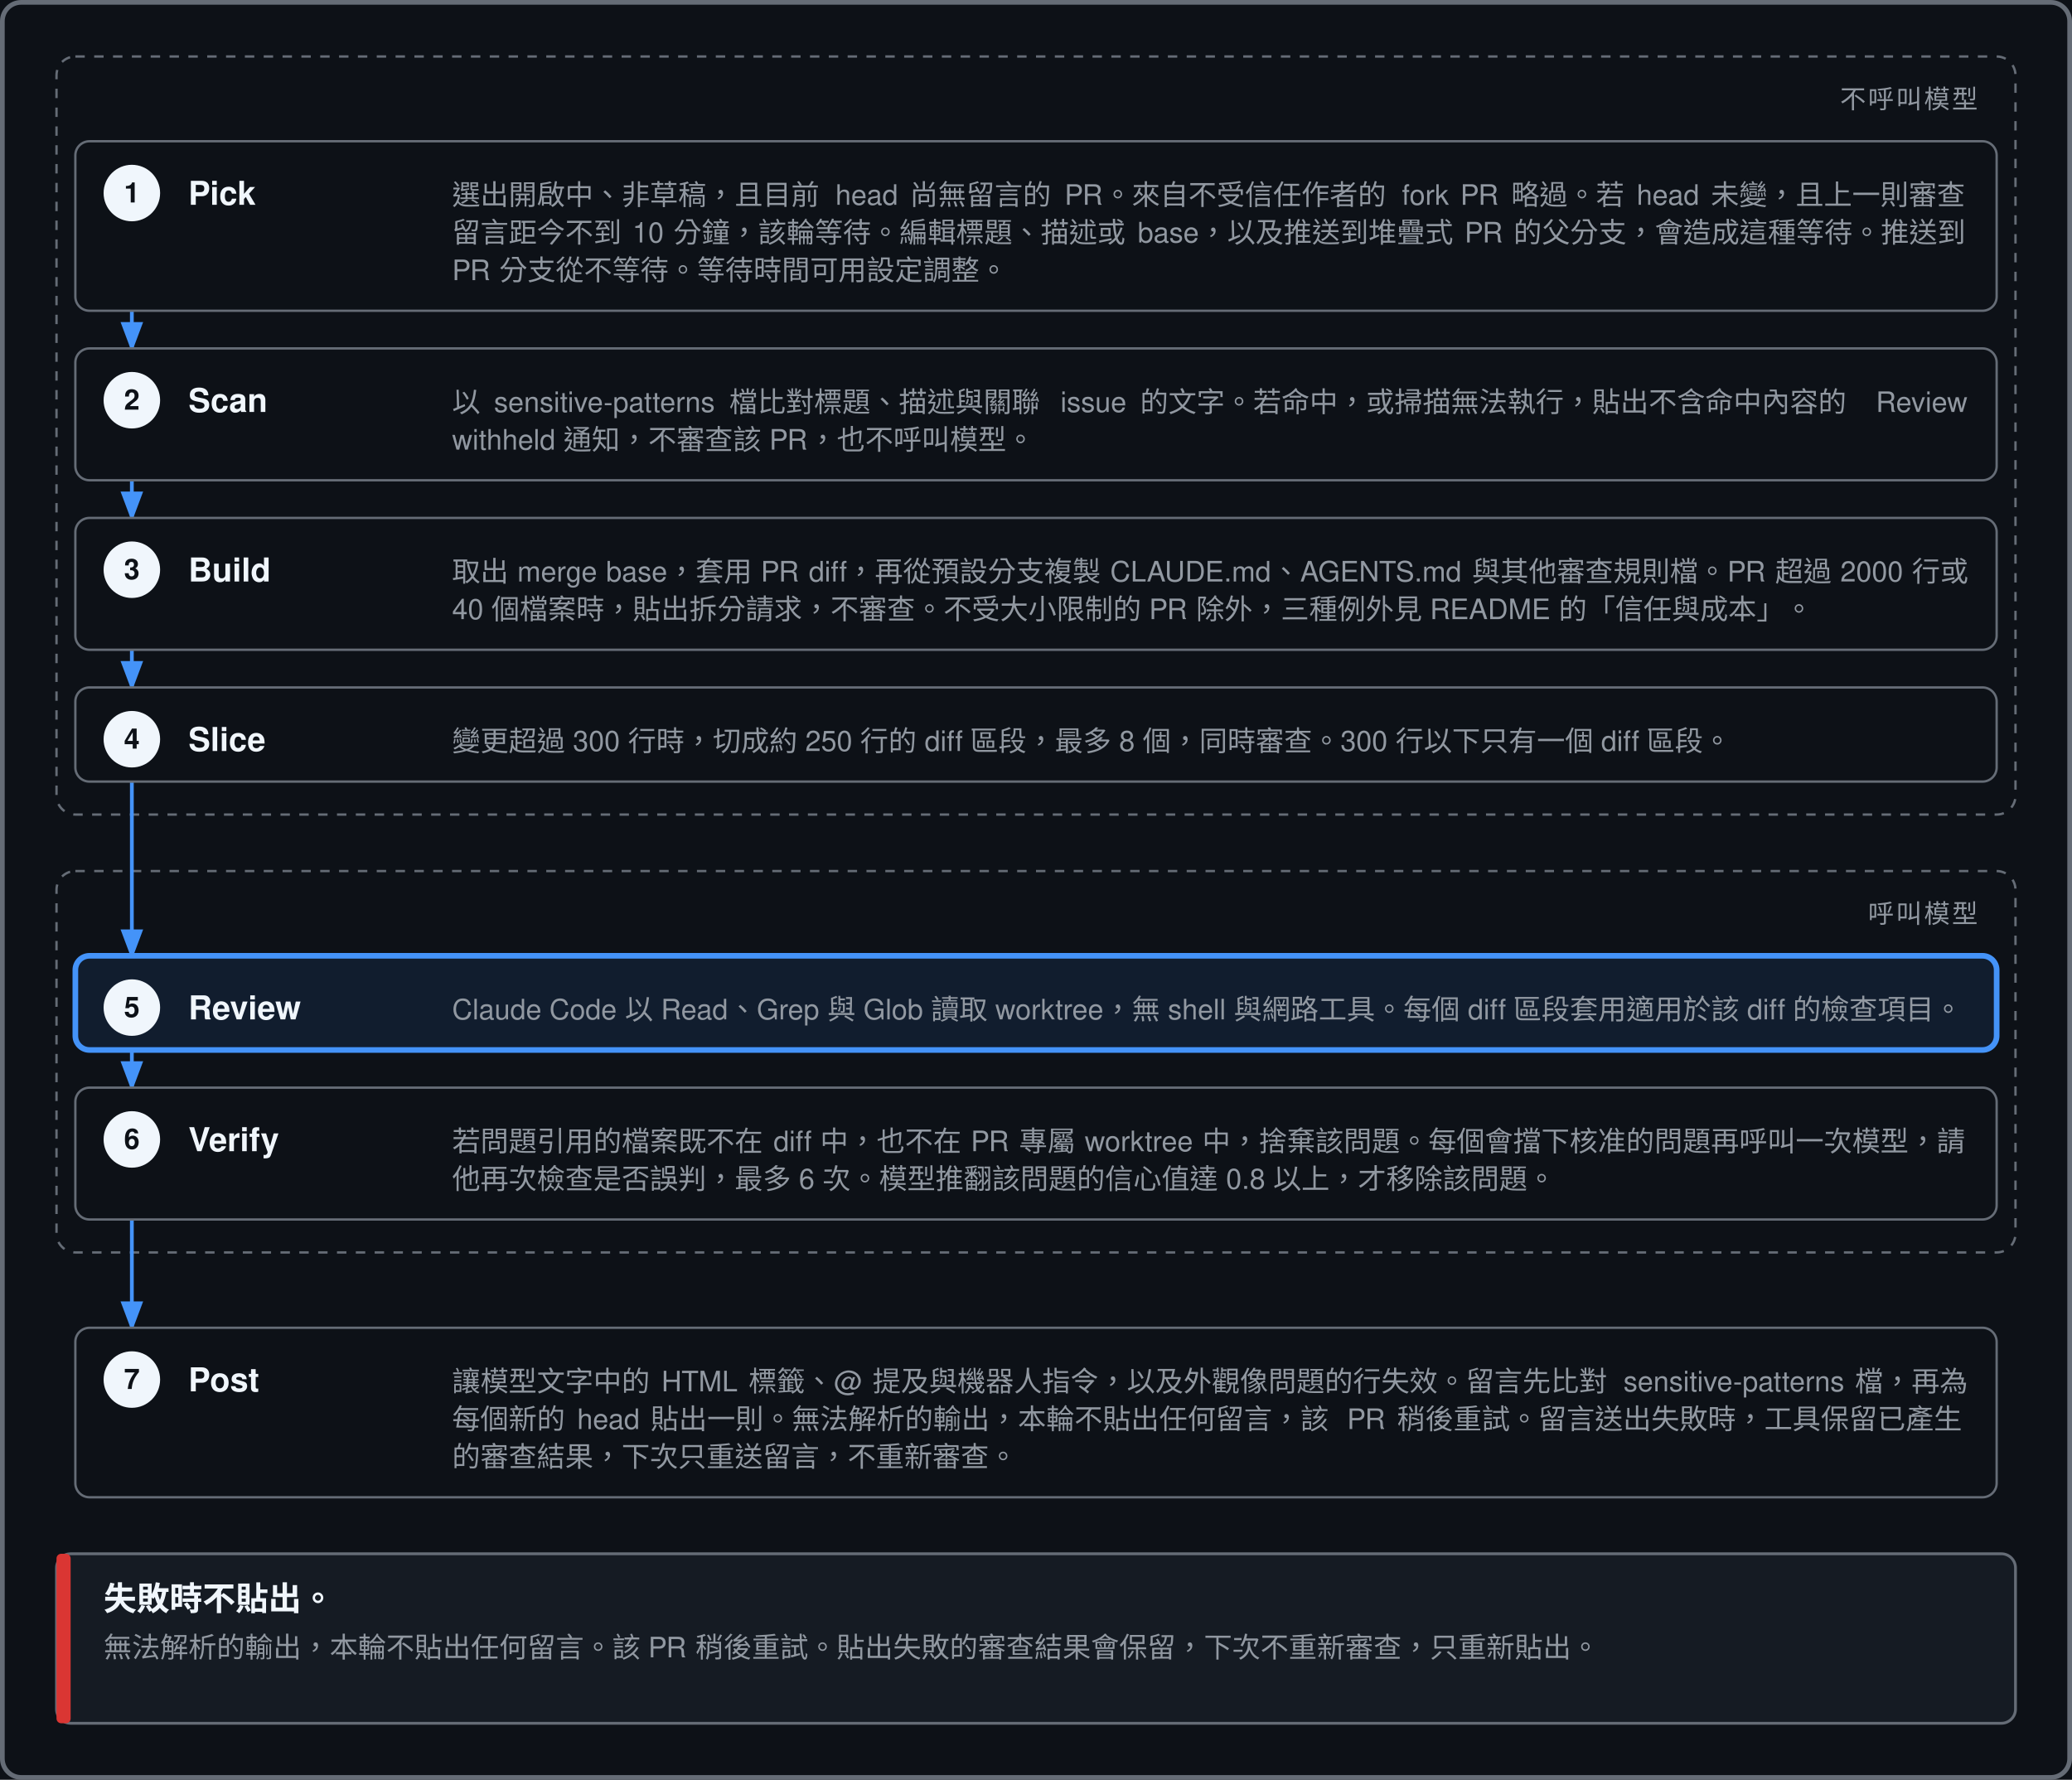
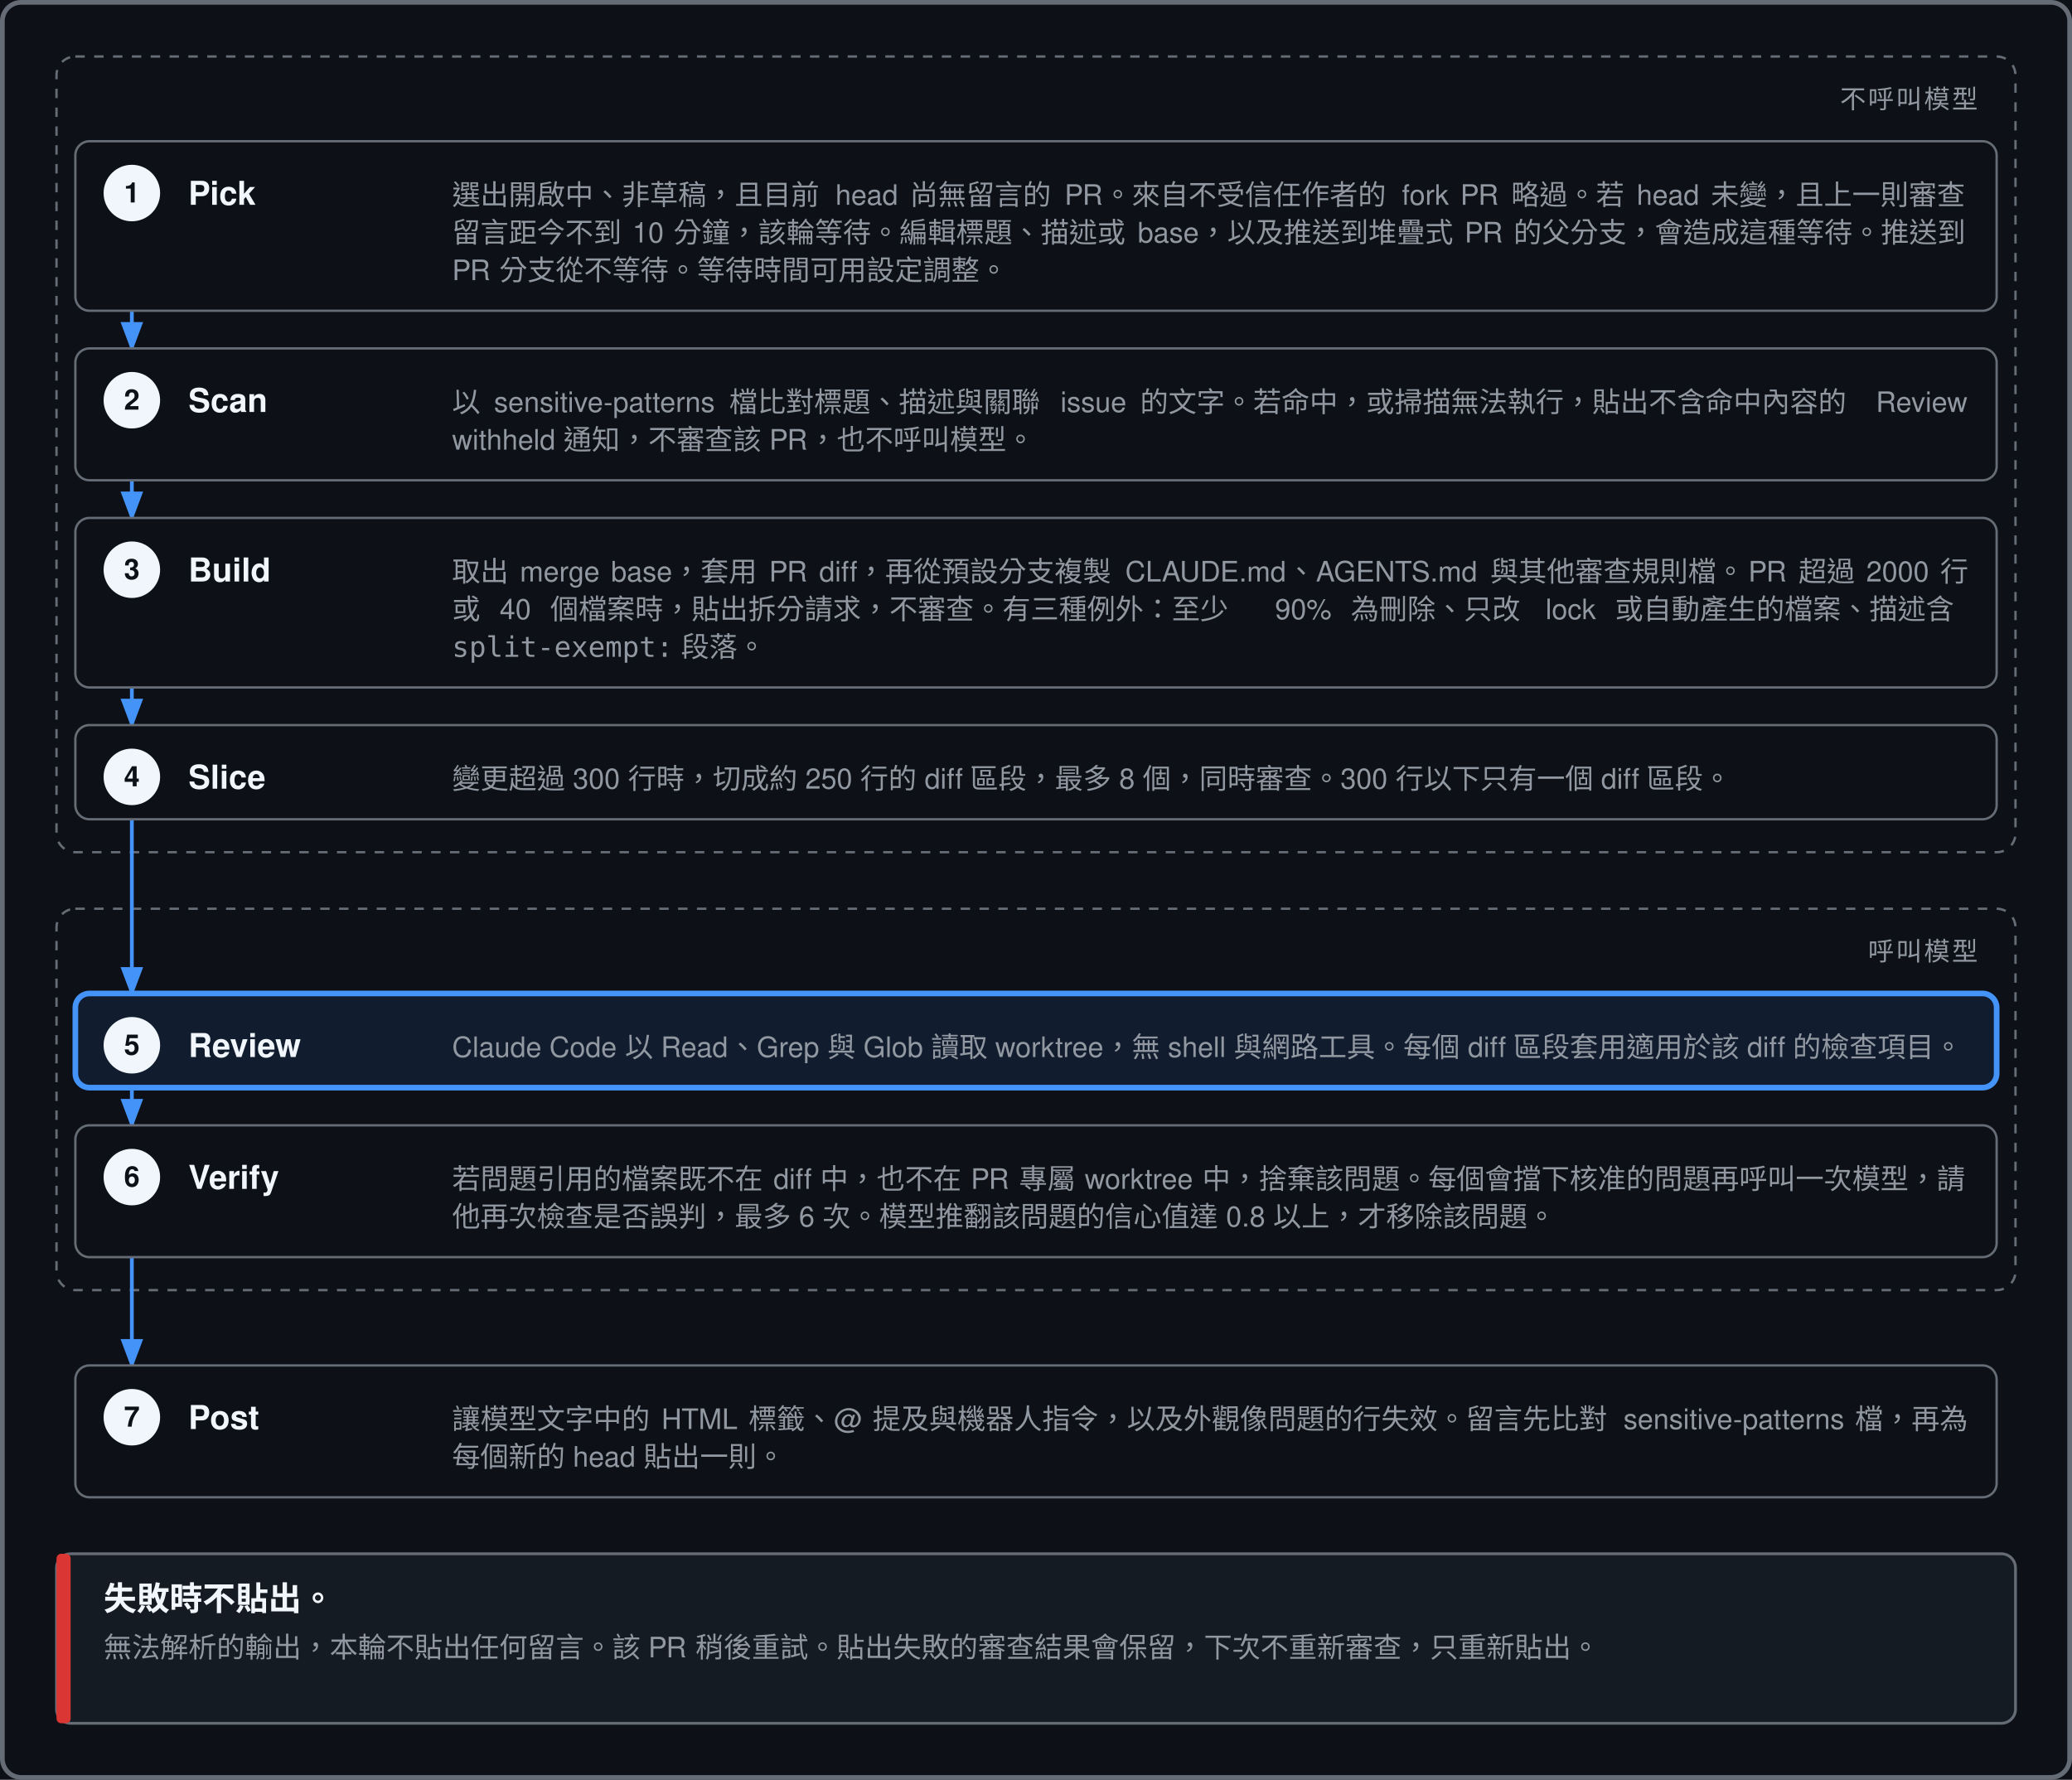
<svg xmlns="http://www.w3.org/2000/svg" viewBox="0 0 880 756" xml:lang="zh-TW" role="img" aria-labelledby="round-github-zh-dark-title round-github-zh-dark-desc" id="round-github-zh-dark-root">
  <defs>
    <style>#round-github-zh-dark-root { font-family: -apple-system, BlinkMacSystemFont, "Segoe UI", "PingFang TC", "Noto Sans TC", "Microsoft JhengHei", Helvetica, Arial, sans-serif; color: #F0F6FC; }
      #round-github-zh-dark-root .page { max-width: 1000px; width: 100%; }
      #round-github-zh-dark-root .diagram-container { width: 100%; overflow-x: auto; }
      #round-github-zh-dark-root .diagram-container { overflow-x: visible; }
      #round-github-zh-dark-root .bg { fill: #0D1117; }
      #round-github-zh-dark-root .edge-frame { fill: none; stroke: #656C76; stroke-width: 2; }
      #round-github-zh-dark-root text { font-family: -apple-system, BlinkMacSystemFont, "Segoe UI", "PingFang TC", "Noto Sans TC", "Microsoft JhengHei", Helvetica, Arial, sans-serif; fill: #F0F6FC; font-size: 12px; }
      #round-github-zh-dark-root .t-name { font-size: 14px; font-weight: 600; }
      #round-github-zh-dark-root .t-name-code { font-family: ui-monospace, SFMono-Regular, Menlo, Consolas, monospace; font-size: 13px; font-weight: 700; }
      #round-github-zh-dark-root .t-sub { fill: #9198A1; }
      #round-github-zh-dark-root .t-code { font-family: ui-monospace, SFMono-Regular, Menlo, Consolas, monospace; font-size: 12px; }
      #round-github-zh-dark-root .t-eye { font-family: -apple-system, BlinkMacSystemFont, "Segoe UI", "PingFang TC", "Noto Sans TC", "Microsoft JhengHei", Helvetica, Arial, sans-serif; font-size: 11px; letter-spacing: .08em; fill: #9198A1; }
      #round-github-zh-dark-root .t-arrow { font-family: -apple-system, BlinkMacSystemFont, "Segoe UI", "PingFang TC", "Noto Sans TC", "Microsoft JhengHei", Helvetica, Arial, sans-serif; font-size: 11px; letter-spacing: .04em; fill: #9198A1; }
      #round-github-zh-dark-root .t-alert { fill: #F85149; font-weight: 700; }
      #round-github-zh-dark-root .t-chip { fill: #0D1117; font-weight: 700; }
      #round-github-zh-dark-root .t-title { font-size: 14px; font-weight: 700; }
      #round-github-zh-dark-root .mask { fill: #0D1117; }
      #round-github-zh-dark-root .node { fill: #151B23; stroke: #656C76; stroke-width: 1.2; }
      #round-github-zh-dark-root .raised { fill: #0D1117; stroke: #656C76; stroke-width: 1; }
      #round-github-zh-dark-root .hero { fill: #111D2E; stroke: #4493F8; stroke-width: 2.4; }
      #round-github-zh-dark-root .optional { fill: none; stroke: #656C76; stroke-width: 1.2; stroke-dasharray: 5 4; }
      #round-github-zh-dark-root .zone { fill: none; stroke: #656C76; stroke-width: 1; stroke-dasharray: 4 4; }
      #round-github-zh-dark-root .strip { fill: #151B23; stroke: #656C76; stroke-width: 1.2; }
      #round-github-zh-dark-root .bar { fill: #DA3633; }
      #round-github-zh-dark-root .alert-node { fill: #0D1117; stroke: #DA3633; stroke-width: 2; stroke-dasharray: 6 4; }
      #round-github-zh-dark-root .edge { fill: none; stroke: #4493F8; stroke-width: 1.6; }
      #round-github-zh-dark-root .edge-dash { fill: none; stroke: #4493F8; stroke-width: 1.4; stroke-dasharray: 5 4; }
      #round-github-zh-dark-root .edge-alert { fill: none; stroke: #DA3633; stroke-width: 1.6; }
      #round-github-zh-dark-root .mk { fill: #4493F8; }
      #round-github-zh-dark-root .mk-alert { fill: #DA3633; }
      #round-github-zh-dark-root .chip { fill: #F0F6FC; }
      #round-github-zh-dark-root .dot { fill: #F0F6FC; }
      #round-github-zh-dark-root .bullet { fill: #9198A1; }
      #round-github-zh-dark-root .diamond { fill: #0D1117; stroke: #656C76; stroke-width: 1.4; }</style>
    <marker id="round-github-zh-dark-arrow" markerWidth="8" markerHeight="6" refX="7" refY="3" orient="auto">
      <polygon class="mk" points="0 0, 8 3, 0 6" />
    </marker>
    <marker id="round-github-zh-dark-arrow-alert" markerWidth="8" markerHeight="6" refX="7" refY="3" orient="auto">
      <polygon class="mk-alert" points="0 0, 8 3, 0 6" />
    </marker>
  </defs>
  <rect class="bg" width="880" height="756" />
  <rect class="edge-frame" x="1" y="1" width="878" height="754" rx="8" />
  <g transform="translate(0,-0)">
-     <rect class="zone" x="24" y="24" width="832" height="322" rx="8" />
+     <rect class="zone" x="24" y="24" width="832" height="338" rx="8" />
    <text class="t-eye" x="840" y="46" text-anchor="end">不呼叫模型</text>
-     <rect class="zone" x="24" y="370" width="832" height="162" rx="8" />
-     <text class="t-eye" x="840" y="392" text-anchor="end">呼叫模型</text>
+     <rect class="zone" x="24" y="386" width="832" height="162" rx="8" />
+     <text class="t-eye" x="840" y="408" text-anchor="end">呼叫模型</text>
    <path class="edge" d="M56,132 V148" marker-end="url(#round-github-zh-dark-arrow)" />
    <path class="edge" d="M56,204 V220" marker-end="url(#round-github-zh-dark-arrow)" />
-     <path class="edge" d="M56,276 V292" marker-end="url(#round-github-zh-dark-arrow)" />
-     <path class="edge" d="M56,332 V406" marker-end="url(#round-github-zh-dark-arrow)" />
-     <path class="edge" d="M56,446 V462" marker-end="url(#round-github-zh-dark-arrow)" />
-     <path class="edge" d="M56,518 V564" marker-end="url(#round-github-zh-dark-arrow)" />
+     <path class="edge" d="M56,292 V308" marker-end="url(#round-github-zh-dark-arrow)" />
+     <path class="edge" d="M56,348 V422" marker-end="url(#round-github-zh-dark-arrow)" />
+     <path class="edge" d="M56,462 V478" marker-end="url(#round-github-zh-dark-arrow)" />
+     <path class="edge" d="M56,534 V580" marker-end="url(#round-github-zh-dark-arrow)" />
    <g data-box="32 60 816 72" data-left="170">
      <rect class="raised" x="32" y="60" width="816" height="72" rx="6" />
      <circle class="chip" cx="56" cy="82" r="12" />
      <text class="t-chip" x="56" y="86" text-anchor="middle">1</text>
      <text class="t-name" x="80" y="87" textLength="28.8" lengthAdjust="spacing">Pick</text>
      <text class="t-sub" y="87" data-r="836">
        <tspan x="192 204.2 216.4 228.6 240.8 252.8 265 277.2 289.4 301.4 313.6 325.7 337.9">選出開啟中、非草稿，且目前</tspan>
        <tspan x="354.8" textLength="26.7" lengthAdjust="spacing">head</tspan>
        <tspan x="386.4 398.6 410.8 423 435.2">尚無留言的</tspan>
        <tspan x="452.1" textLength="16.7" lengthAdjust="spacing">PR</tspan>
        <tspan x="468.7 480.9 493.1 505.3 517.5 529.7 541.9 554.1 566.3 578.5">。來自不受信任作者的</tspan>
        <tspan x="595.4" textLength="20.0" lengthAdjust="spacing">fork</tspan>
        <tspan x="620.2" textLength="16.7" lengthAdjust="spacing">PR</tspan>
        <tspan x="641.8 654 666 678.2">略過。若</tspan>
        <tspan x="695.1" textLength="26.7" lengthAdjust="spacing">head</tspan>
        <tspan x="726.6 738.8 750.8 763 775.2 787.4 799.6 811.8 824">未變，且上一則審查</tspan>
      </text>
      <text class="t-sub" y="103" data-r="836">
        <tspan x="192 204.1 216.2 228.3 240.4 252.5">留言距今不到</tspan>
        <tspan x="268.6" textLength="13.3" lengthAdjust="spacing">10</tspan>
        <tspan x="286 298.1 310.1 322.2 334.3 346.3 358.4 370.4 382.5 394.6 406.7 418.8 430.8 442.9 455 467.1">分鐘，該輪等待。編輯標題、描述或</tspan>
        <tspan x="483.2" textLength="26.0" lengthAdjust="spacing">base</tspan>
        <tspan x="509.2 521.3 533.4 545.5 557.6 569.7 581.8 593.9 605.9">，以及推送到堆疊式</tspan>
        <tspan x="622" textLength="16.7" lengthAdjust="spacing">PR</tspan>
        <tspan x="642.8 654.9 667 679.1 691.1 703.2 715.2 727.3 739.4 751.5 763.6 775.7 787.7 799.8 811.9 824">的父分支，會造成這種等待。推送到</tspan>
      </text>
      <text class="t-sub" y="119">
        <tspan x="192" textLength="16.7" lengthAdjust="spacing">PR</tspan>
        <tspan x="212 224 236 248 260 272 284 296 308 320 332 344 356 368 380 392 404 416">分支從不等待。等待時間可用設定調整。</tspan>
      </text>
    </g>
    <g data-box="32 148 816 56" data-left="170">
      <rect class="raised" x="32" y="148" width="816" height="56" rx="6" />
      <circle class="chip" cx="56" cy="170" r="12" />
      <text class="t-chip" x="56" y="174" text-anchor="middle">2</text>
      <text class="t-name" x="80" y="175" textLength="33.4" lengthAdjust="spacing">Scan</text>
      <text class="t-sub" y="175" data-r="836">
        <tspan x="192">以</tspan>
        <tspan x="209.8" textLength="94.0" lengthAdjust="spacing">sensitive-patterns</tspan>
        <tspan x="309.7 322 334.3 346.6 359 371 383.3 395.6 407.9 420.2 432.5">檔比對標題、描述與關聯</tspan>
        <tspan x="450.4" textLength="28.0" lengthAdjust="spacing">issue</tspan>
        <tspan x="484.2 496.5 508.8 520.8 533.2 545.5 557.8 569.8 582.1 594.4 606.7 619 631.4 643.7 656 668 680.3 692.6 704.9 717.2 729.6 741.9 754.2 766.5 778.8">的文字。若命中，或掃描無法執行，貼出不含命中內容的</tspan>
        <tspan x="796.7" textLength="39.4" lengthAdjust="spacing">Review</tspan>
      </text>
      <text class="t-sub" y="191">
        <tspan x="192" textLength="44.0" lengthAdjust="spacing">withheld</tspan>
        <tspan x="239.3 251.3 263.4 275.4 287.4 299.4 311.4">通知，不審查該</tspan>
        <tspan x="326.7" textLength="16.7" lengthAdjust="spacing">PR</tspan>
        <tspan x="343.4 355.4 367.4 379.4 391.4 403.4 415.4 427.4">，也不呼叫模型。</tspan>
      </text>
    </g>
-     <g data-box="32 220 816 56" data-left="170">
-       <rect class="raised" x="32" y="220" width="816" height="56" rx="6" />
+     <g data-box="32 220 816 72" data-left="170">
+       <rect class="raised" x="32" y="220" width="816" height="72" rx="6" />
      <circle class="chip" cx="56" cy="242" r="12" />
      <text class="t-chip" x="56" y="246" text-anchor="middle">3</text>
      <text class="t-name" x="80" y="247" textLength="35.0" lengthAdjust="spacing">Build</text>
      <text class="t-sub" y="247" data-r="836">
-         <tspan x="192 204">取出</tspan>
-         <tspan x="219.7" textLength="34.0" lengthAdjust="spacing">merge</tspan>
-         <tspan x="257.4" textLength="26.0" lengthAdjust="spacing">base</tspan>
-         <tspan x="283.4 295.4 307.5">，套用</tspan>
-         <tspan x="323.1" textLength="16.7" lengthAdjust="spacing">PR</tspan>
-         <tspan x="343.5" textLength="16.0" lengthAdjust="spacing">diff</tspan>
-         <tspan x="359.5 371.5 383.5 395.6 407.6 419.7 431.7 443.8 455.8">，再從預設分支複製</tspan>
-         <tspan x="471.5" textLength="68.7" lengthAdjust="spacing">CLAUDE.md</tspan>
-         <tspan x="540.1">、</tspan>
-         <tspan x="552.2" textLength="69.3" lengthAdjust="spacing">AGENTS.md</tspan>
-         <tspan x="625.2 637.3 649.3 661.3 673.4 685.4 697.5 709.5 721.5">與其他審查規則檔。</tspan>
-         <tspan x="733.6" textLength="16.7" lengthAdjust="spacing">PR</tspan>
-         <tspan x="753.9 766">超過</tspan>
-         <tspan x="781.6" textLength="26.7" lengthAdjust="spacing">2000</tspan>
-         <tspan x="812 824">行或</tspan>
-       </text>
-       <text class="t-sub" y="263">
-         <tspan x="192" textLength="13.3" lengthAdjust="spacing">40</tspan>
-         <tspan x="208.7 220.7 232.7 244.7 256.7 268.7 280.7 292.7 304.7 316.7 328.7 340.7 352.7 364.7 376.7 388.7 400.7 412.7 424.7 436.7 448.7 460.7 472.7">個檔案時，貼出拆分請求，不審查。不受大小限制的</tspan>
-         <tspan x="488" textLength="16.7" lengthAdjust="spacing">PR</tspan>
-         <tspan x="508 520 532 544 556 568 580 592">除外，三種例外見</tspan>
-         <tspan x="607.3" textLength="51.3" lengthAdjust="spacing">README</tspan>
-         <tspan x="662 674 686 698 710 722 734 746 758">的「信任與成本」。</tspan>
-       </text>
-     </g>
-     <g data-box="32 292 816 40" data-left="170">
-       <rect class="raised" x="32" y="292" width="816" height="40" rx="6" />
-       <circle class="chip" cx="56" cy="314" r="12" />
-       <text class="t-chip" x="56" y="318" text-anchor="middle">4</text>
-       <text class="t-name" x="80" y="319" textLength="32.7" lengthAdjust="spacing">Slice</text>
-       <text class="t-sub" y="319">
+         <tspan x="192 204.2">取出</tspan>
+         <tspan x="220.8" textLength="34.0" lengthAdjust="spacing">merge</tspan>
+         <tspan x="259.5" textLength="26.0" lengthAdjust="spacing">base</tspan>
+         <tspan x="285.5 297.7 309.9">，套用</tspan>
+         <tspan x="326.6" textLength="16.7" lengthAdjust="spacing">PR</tspan>
+         <tspan x="347.9" textLength="16.0" lengthAdjust="spacing">diff</tspan>
+         <tspan x="363.9 376.1 388.2 400.4 412.6 424.7 436.9 449.1 461.2">，再從預設分支複製</tspan>
+         <tspan x="477.9" textLength="68.7" lengthAdjust="spacing">CLAUDE.md</tspan>
+         <tspan x="546.6">、</tspan>
+         <tspan x="558.9" textLength="69.3" lengthAdjust="spacing">AGENTS.md</tspan>
+         <tspan x="632.9 645.1 657.3 669.4 681.6 693.8 706 718.1 730.1">與其他審查規則檔。</tspan>
+         <tspan x="742.5" textLength="16.7" lengthAdjust="spacing">PR</tspan>
+         <tspan x="763.8 776">超過</tspan>
+         <tspan x="792.6" textLength="26.7" lengthAdjust="spacing">2000</tspan>
+         <tspan x="824">行</tspan>
+       </text>
+       <text class="t-sub" y="263" data-r="836">
+         <tspan x="192">或</tspan>
+         <tspan x="212.2" textLength="13.3" lengthAdjust="spacing">40</tspan>
+         <tspan x="233.7 246.4 259 271.6 283.6 296.2 308.8 321.4 334 346.6 359.2 371.2 383.8 396.4 409.1 421.1 433.7 446.3 458.9 471.5 484.1 496.1 508.7 521.3">個檔案時，貼出拆分請求，不審查。有三種例外：至少</tspan>
+         <tspan x="541.5" textLength="24.0" lengthAdjust="spacing">90%</tspan>
+         <tspan x="573.7 586.3 598.9 610.9 623.6 636.2">為刪除、只改</tspan>
+         <tspan x="656.4" textLength="21.3" lengthAdjust="spacing">lock</tspan>
+         <tspan x="685.9 698.5 711.1 723.7 736.3 749 761.6 774.2 786.2 798.8 811.4 824">或自動產生的檔案、描述含</tspan>
+       </text>
+       <text class="t-sub" y="279">
+         <tspan x="192" class="t-code" textLength="93.9" lengthAdjust="spacing">split-exempt:</tspan>
+         <tspan x="289.2 301.2 313.2">段落。</tspan>
+       </text>
+     </g>
+     <g data-box="32 308 816 40" data-left="170">
+       <rect class="raised" x="32" y="308" width="816" height="40" rx="6" />
+       <circle class="chip" cx="56" cy="330" r="12" />
+       <text class="t-chip" x="56" y="334" text-anchor="middle">4</text>
+       <text class="t-name" x="80" y="335" textLength="32.7" lengthAdjust="spacing">Slice</text>
+       <text class="t-sub" y="335">
        <tspan x="192 204 216 228">變更超過</tspan>
        <tspan x="243.3" textLength="20.0" lengthAdjust="spacing">300</tspan>
        <tspan x="266.7 278.7 290.7 302.7 314.7 326.7">行時，切成約</tspan>
        <tspan x="342" textLength="20.0" lengthAdjust="spacing">250</tspan>
        <tspan x="365.3 377.3">行的</tspan>
        <tspan x="392.7" textLength="16.0" lengthAdjust="spacing">diff</tspan>
        <tspan x="412 424 436 448 460">區段，最多</tspan>
        <tspan x="475.3">8</tspan>
        <tspan x="485.3 497.3 509.3 521.3 533.3 545.3 557.3">個，同時審查。</tspan>
        <tspan x="569.3" textLength="20.0" lengthAdjust="spacing">300</tspan>
        <tspan x="592.7 604.7 616.7 628.7 640.7 652.7 664.7">行以下只有一個</tspan>
        <tspan x="680" textLength="16.0" lengthAdjust="spacing">diff</tspan>
        <tspan x="699.3 711.3 723.3">區段。</tspan>
      </text>
    </g>
-     <g class="focal" data-box="32 406 816 40" data-left="170">
-       <rect class="hero focal-r" x="32" y="406" width="816" height="40" rx="6" />
-       <circle class="chip" cx="56" cy="428" r="12" />
-       <text class="t-chip" x="56" y="432" text-anchor="middle">5</text>
-       <text class="t-name" x="80" y="433" textLength="48.2" lengthAdjust="spacing">Review</text>
-       <text class="t-sub" y="433">
+     <g class="focal" data-box="32 422 816 40" data-left="170">
+       <rect class="hero focal-r" x="32" y="422" width="816" height="40" rx="6" />
+       <circle class="chip" cx="56" cy="444" r="12" />
+       <text class="t-chip" x="56" y="448" text-anchor="middle">5</text>
+       <text class="t-name" x="80" y="449" textLength="48.2" lengthAdjust="spacing">Review</text>
+       <text class="t-sub" y="449">
        <tspan x="192" textLength="38.0" lengthAdjust="spacing">Claude</tspan>
        <tspan x="233.3" textLength="28.7" lengthAdjust="spacing">Code</tspan>
        <tspan x="265.4">以</tspan>
        <tspan x="280.7" textLength="28.7" lengthAdjust="spacing">Read</tspan>
        <tspan x="309.4">、</tspan>
        <tspan x="321.4" textLength="26.7" lengthAdjust="spacing">Grep</tspan>
        <tspan x="351.4">與</tspan>
        <tspan x="366.7" textLength="25.3" lengthAdjust="spacing">Glob</tspan>
        <tspan x="395.4 407.4">讀取</tspan>
        <tspan x="422.7" textLength="46.0" lengthAdjust="spacing">worktree</tspan>
        <tspan x="468.7 480.7">，無</tspan>
        <tspan x="496" textLength="24.7" lengthAdjust="spacing">shell</tspan>
        <tspan x="524 536 548 560 572 584 596 608">與網路工具。每個</tspan>
        <tspan x="623.4" textLength="16.0" lengthAdjust="spacing">diff</tspan>
        <tspan x="642.7 654.7 666.7 678.7 690.7 702.7 714.7 726.7">區段套用適用於該</tspan>
        <tspan x="742" textLength="16.0" lengthAdjust="spacing">diff</tspan>
        <tspan x="761.4 773.4 785.4 797.4 809.4 821.4">的檢查項目。</tspan>
      </text>
    </g>
-     <g data-box="32 462 816 56" data-left="170">
-       <rect class="raised" x="32" y="462" width="816" height="56" rx="6" />
-       <circle class="chip" cx="56" cy="484" r="12" />
-       <text class="t-chip" x="56" y="488" text-anchor="middle">6</text>
-       <text class="t-name" x="80" y="489" textLength="38.9" lengthAdjust="spacing">Verify</text>
-       <text class="t-sub" y="489" data-r="836">
+     <g data-box="32 478 816 56" data-left="170">
+       <rect class="raised" x="32" y="478" width="816" height="56" rx="6" />
+       <circle class="chip" cx="56" cy="500" r="12" />
+       <text class="t-chip" x="56" y="504" text-anchor="middle">6</text>
+       <text class="t-name" x="80" y="505" textLength="38.9" lengthAdjust="spacing">Verify</text>
+       <text class="t-sub" y="505" data-r="836">
        <tspan x="192 204.1 216.1 228.2 240.3 252.3 264.4 276.4 288.5 300.6 312.6">若問題引用的檔案既不在</tspan>
        <tspan x="328.5" textLength="16.0" lengthAdjust="spacing">diff</tspan>
        <tspan x="348.3 360.3 372.4 384.4 396.5">中，也不在</tspan>
        <tspan x="412.3" textLength="16.7" lengthAdjust="spacing">PR</tspan>
        <tspan x="432.8 444.9">專屬</tspan>
        <tspan x="460.7" textLength="46.0" lengthAdjust="spacing">worktree</tspan>
        <tspan x="510.6 522.6 534.6 546.7 558.7 570.8 582.9 594.9 606.9 619 631.1 643.1 655.2 667.2 679.3 691.4 703.4 715.5 727.6 739.6 751.7 763.7 775.8 787.9 799.9 811.9 824">中，捨棄該問題。每個會擋下核准的問題再呼叫一次模型，請</tspan>
      </text>
-       <text class="t-sub" y="505">
+       <text class="t-sub" y="521">
        <tspan x="192 204 216 228 240 252 264 276 288 300 312 324">他再次檢查是否誤判，最多</tspan>
        <tspan x="339.3">6</tspan>
        <tspan x="349.3 361.3 373.3 385.3 397.3 409.3 421.3 433.3 445.3 457.3 469.3 481.3 493.3 505.3">次。模型推翻該問題的信心值達</tspan>
        <tspan x="520.7" textLength="16.7" lengthAdjust="spacing">0.8</tspan>
        <tspan x="540.7 552.7 564.7 576.7 588.7 600.7 612.7 624.7 636.7 648.7">以上，才移除該問題。</tspan>
      </text>
    </g>
-     <g data-box="32 564 816 72" data-left="170">
-       <rect class="raised" x="32" y="564" width="816" height="72" rx="6" />
-       <circle class="chip" cx="56" cy="586" r="12" />
-       <text class="t-chip" x="56" y="590" text-anchor="middle">7</text>
-       <text class="t-name" x="80" y="591" textLength="30.3" lengthAdjust="spacing">Post</text>
-       <text class="t-sub" y="591" data-r="836">
+     <g data-box="32 580 816 56" data-left="170">
+       <rect class="raised" x="32" y="580" width="816" height="56" rx="6" />
+       <circle class="chip" cx="56" cy="602" r="12" />
+       <text class="t-chip" x="56" y="606" text-anchor="middle">7</text>
+       <text class="t-name" x="80" y="607" textLength="30.3" lengthAdjust="spacing">Post</text>
+       <text class="t-sub" y="607" data-r="836">
        <tspan x="192 204.1 216.2 228.3 240.5 252.6 264.7">讓模型文字中的</tspan>
        <tspan x="280.9" textLength="32.7" lengthAdjust="spacing">HTML</tspan>
        <tspan x="317.9 330 342">標籤、</tspan>
        <tspan x="354.2">@</tspan>
        <tspan x="370.6 382.7 394.9 407 419.1 431.2 443.3 455.4 467.4 479.5 491.7 503.8 515.9 528 540.1 552.2 564.3 576.5 588.6 600.7 612.7 624.8 636.9 649 661.1 673.3">提及與機器人指令，以及外觀像問題的行失效。留言先比對</tspan>
        <tspan x="689.5" textLength="94.0" lengthAdjust="spacing">sensitive-patterns</tspan>
        <tspan x="787.8 799.8 811.9 824">檔，再為</tspan>
      </text>
-       <text class="t-sub" y="607" data-r="836">
-         <tspan x="192 204.2 216.3 228.5">每個新的</tspan>
-         <tspan x="245.1" textLength="26.7" lengthAdjust="spacing">head</tspan>
-         <tspan x="276.3 288.5 300.6 312.8 324.8 337 349.1 361.3 373.4 385.6 397.7 409.9 421.9 434.1 446.2 458.4 470.5 482.7 494.8 507 519.2 531.3 543.3 555.5">貼出一則。無法解析的輸出，本輪不貼出任何留言，該</tspan>
-         <tspan x="572.1" textLength="16.7" lengthAdjust="spacing">PR</tspan>
-         <tspan x="593.3 605.5 617.6 629.8 641.8 654 666.1 678.3 690.4 702.6 714.7 726.9 738.9 751.1 763.2 775.4 787.5 799.7 811.8 824">稍後重試。留言送出失敗時，工具保留已產生</tspan>
-       </text>
      <text class="t-sub" y="623">
-         <tspan x="192 204 216 228 240 252 264 276 288 300 312 324 336 348 360 372 384 396 408 420">的審查結果，下次只重送留言，不重新審查。</tspan>
+         <tspan x="192 204 216 228">每個新的</tspan>
+         <tspan x="243.3" textLength="26.7" lengthAdjust="spacing">head</tspan>
+         <tspan x="273.3 285.3 297.3 309.3 321.3">貼出一則。</tspan>
      </text>
    </g>
    <g data-box="24 660 832 72">
      <rect class="strip" x="24" y="660" width="832" height="72" rx="6" />
      <rect class="bar" x="24" y="660" width="6" height="72" rx="2" />
      <text class="t-title" x="44" y="684">失敗時不貼出。</text>
      <text class="t-sub" y="704">
        <tspan x="44 56 68 80 92 104 116 128 140 152 164 176 188 200 212 224 236 248 260">無法解析的輸出，本輪不貼出任何留言。該</tspan>
        <tspan x="275.3" textLength="16.7" lengthAdjust="spacing">PR</tspan>
        <tspan x="295.3 307.3 319.3 331.3 343.3 355.3 367.3 379.3 391.3 403.3 415.3 427.3 439.3 451.3 463.3 475.3 487.3 499.3 511.3 523.3 535.3 547.3 559.3 571.3 583.3 595.3 607.3 619.3 631.3 643.3 655.3 667.3">稍後重試。貼出失敗的審查結果會保留，下次不重新審查，只重新貼出。</tspan>
      </text>
    </g>
  </g>
</svg>
